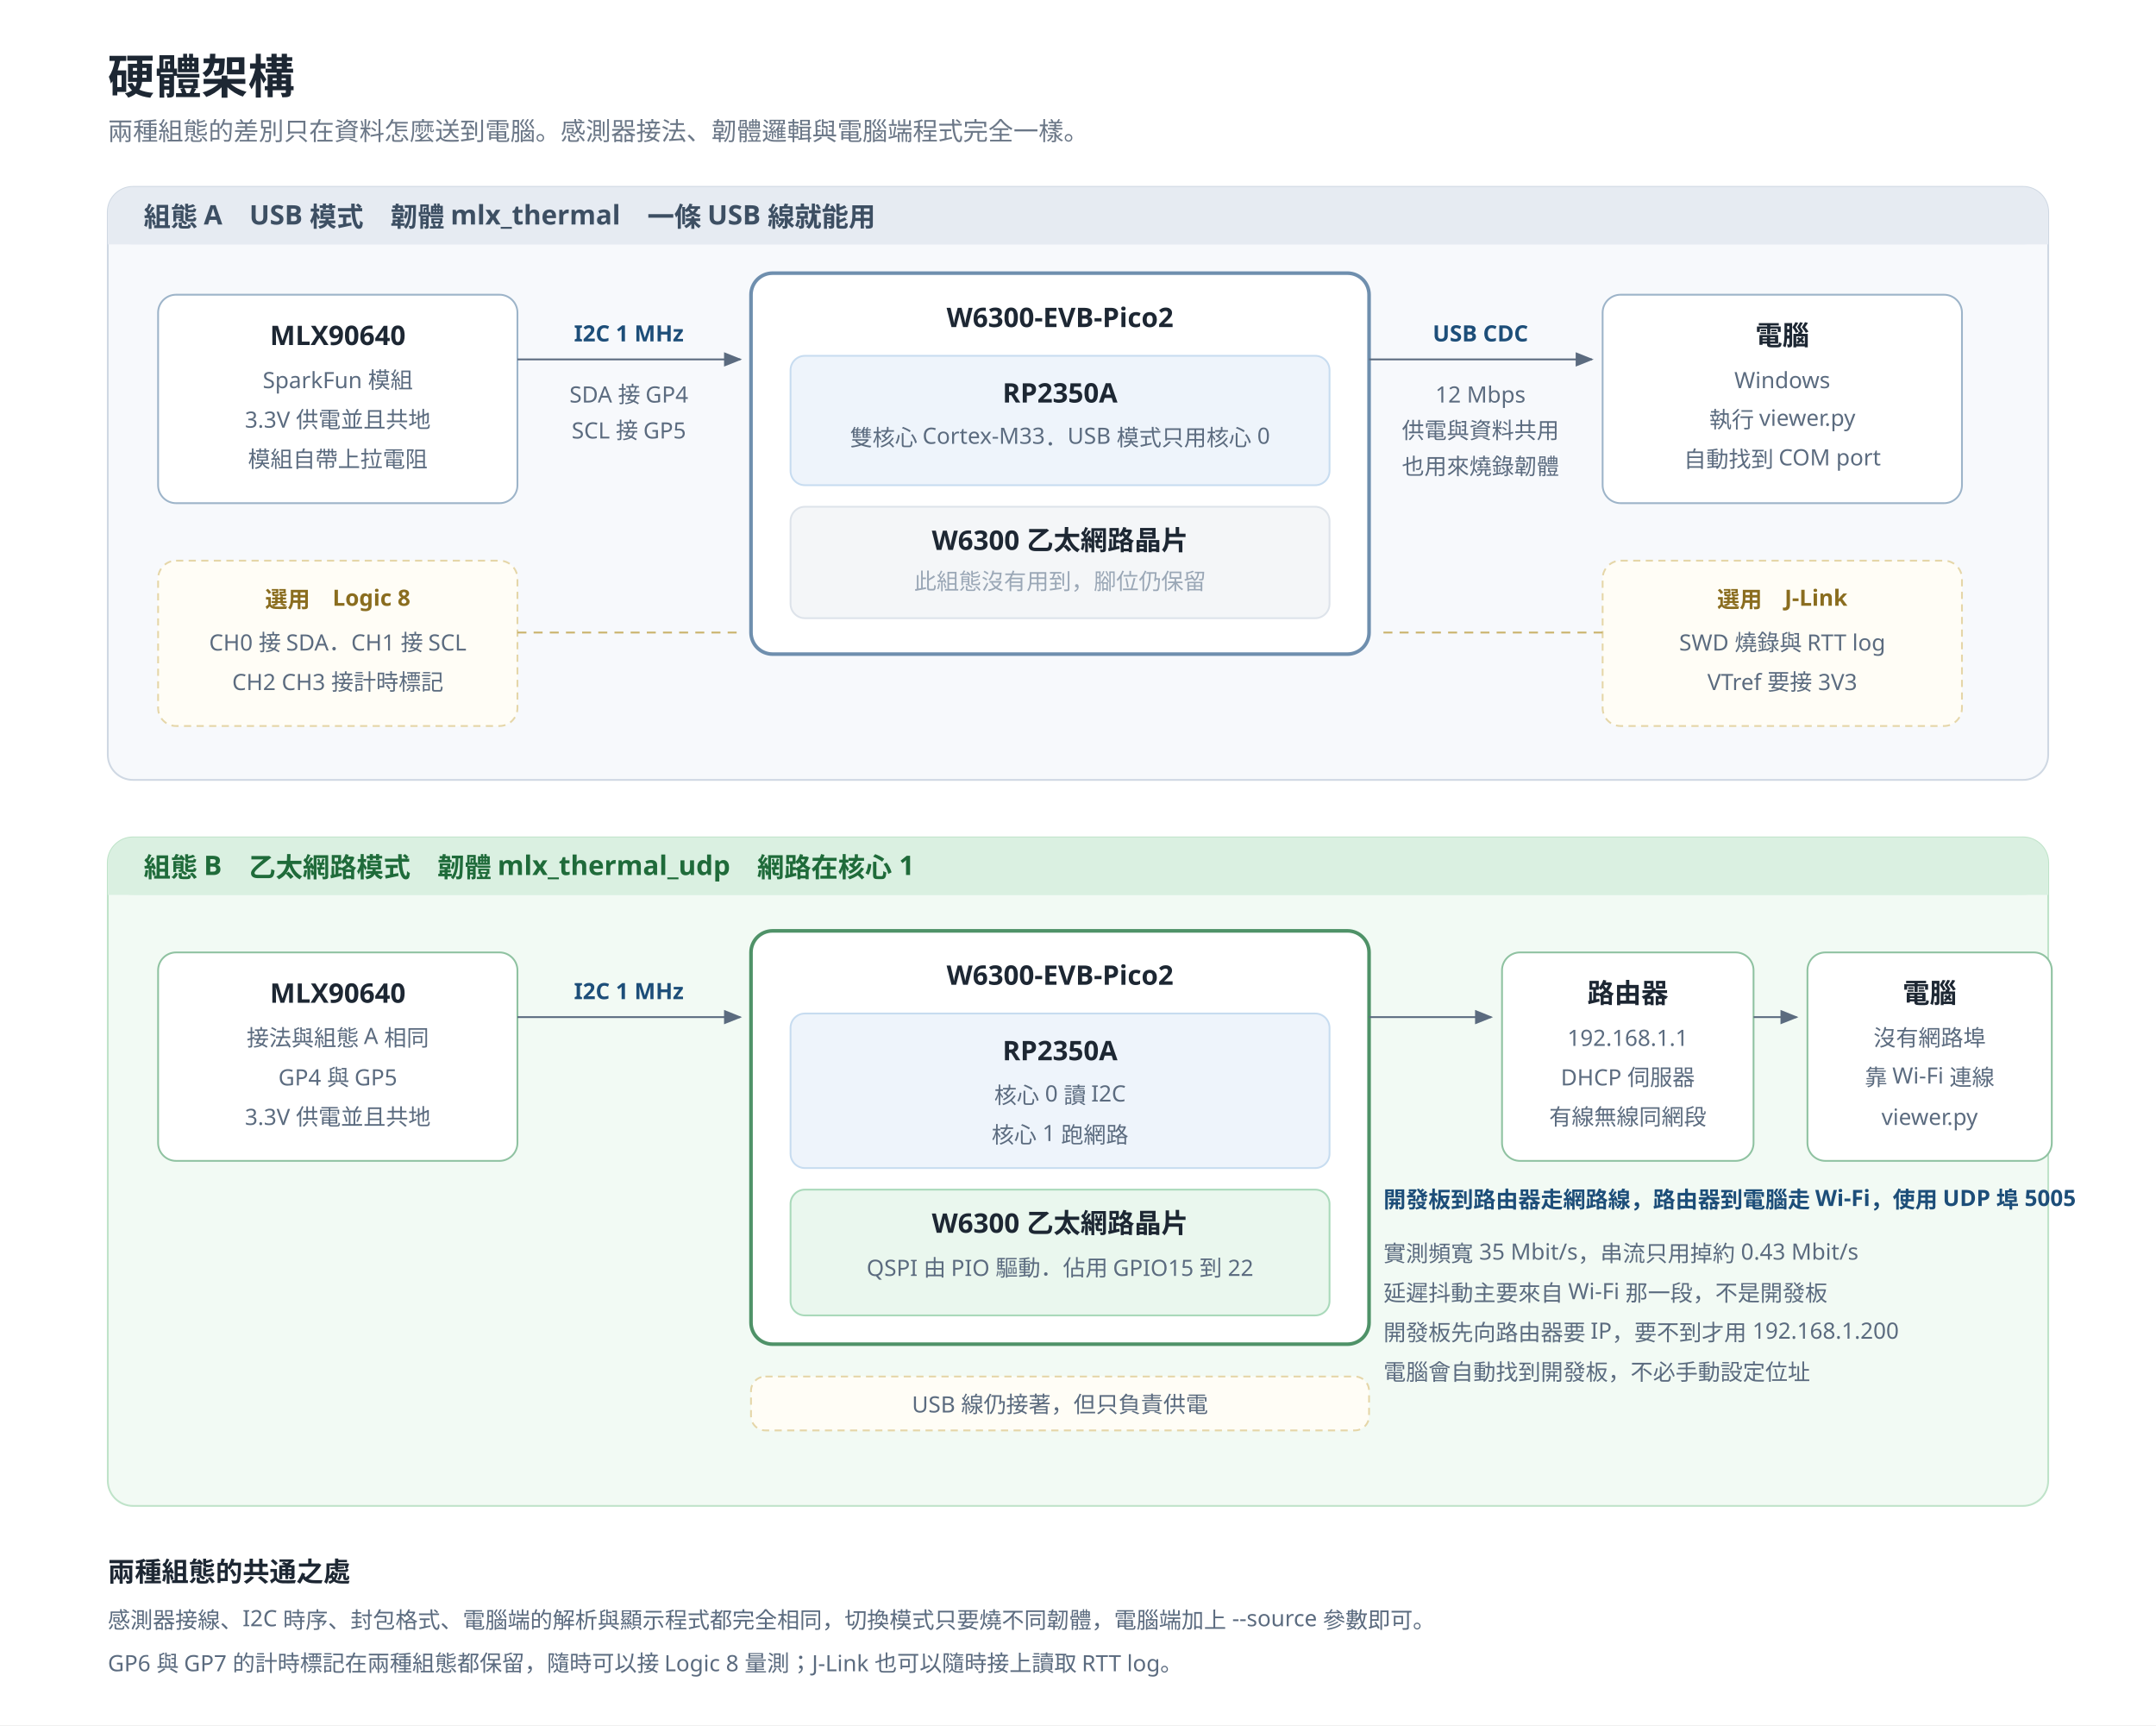
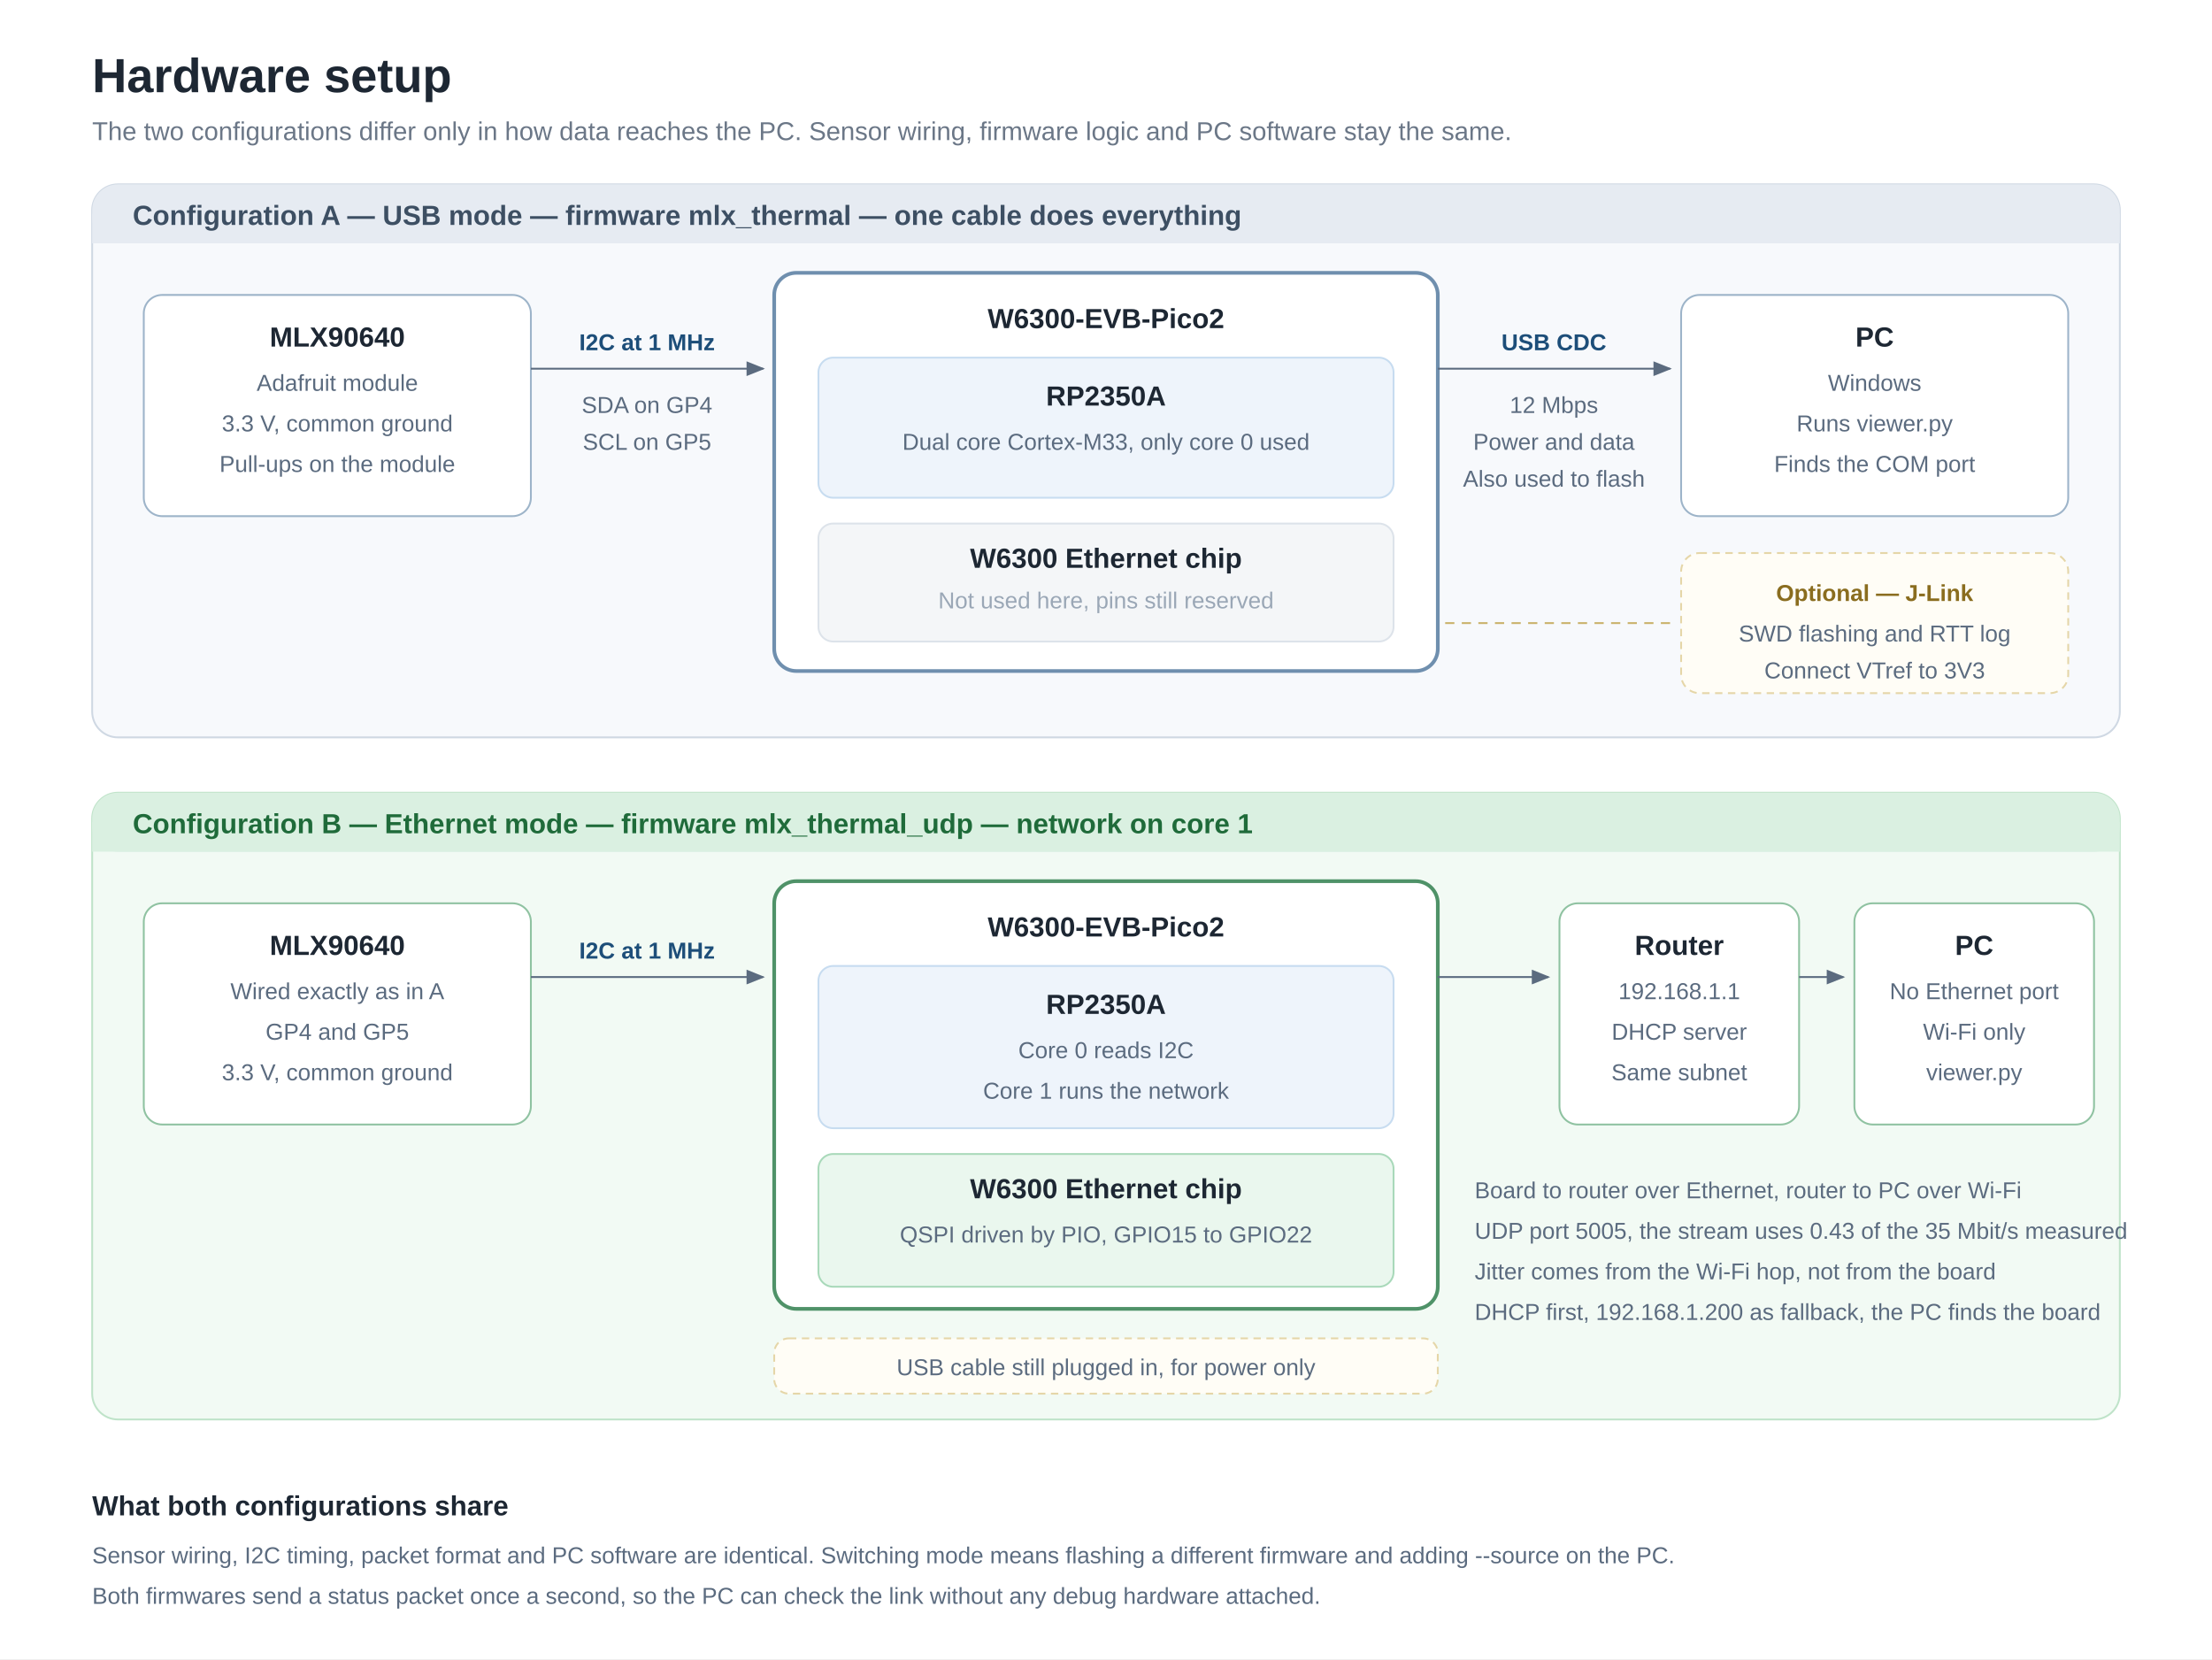
- <svg xmlns="http://www.w3.org/2000/svg" viewBox="0 0 1200 960" width="1200" height="960" font-family="Segoe UI, Microsoft JhengHei, sans-serif">
+ <svg xmlns="http://www.w3.org/2000/svg" viewBox="0 0 1200 900" width="1200" height="900" font-family="Segoe UI, Arial, sans-serif">
  <defs>
    <marker id="a2" markerWidth="10" markerHeight="8" refX="9" refY="4" orient="auto">
      <path d="M0,0 L10,4 L0,8 z" fill="#5b6b7f" />
    </marker>
    <style>
      .h1   { font-size: 26px; font-weight: 650; fill: #1d2733; }
      .h2   { font-size: 14px; fill: #6b7787; }
      .lane { font-size: 15px; font-weight: 650; }
      .name { font-size: 15px; font-weight: 600; fill: #1d2733; }
      .t    { font-size: 12.5px; fill: #5b6b7f; }
      .lbl  { font-size: 12.5px; font-weight: 600; fill: #1d4e79; }
      .dim  { font-size: 12.5px; fill: #9aa7b6; }
      .optl { font-size: 12.5px; font-weight: 600; fill: #8a6d1f; }
    </style>
  </defs>
-   <rect width="1200" height="960" fill="#ffffff" />
-   <text class="h1" x="60" y="52">硬體架構</text>
-   <text class="h2" x="60" y="78">兩種組態的差別只在資料怎麼送到電腦。感測器接法、韌體邏輯與電腦端程式完全一樣。</text>
-   <rect x="60" y="104" width="1080" height="330" rx="14" fill="#f7f9fc" stroke="#cfd8e3" />
-   <rect x="60" y="104" width="1080" height="32" rx="14" fill="#e6ebf2" />
-   <rect x="60" y="120" width="1080" height="16" fill="#e6ebf2" />
-   <text class="lane" x="80" y="126" fill="#3d4f63">組態 A　USB 模式　韌體 mlx_thermal　一條 USB 線就能用</text>
-   <rect x="88" y="164" width="200" height="116" rx="10" fill="#ffffff" stroke="#9db4c9" />
-   <text class="name" x="188" y="192" text-anchor="middle">MLX90640</text>
-   <text class="t" x="188" y="216" text-anchor="middle">SparkFun 模組</text>
-   <text class="t" x="188" y="238" text-anchor="middle">3.3V 供電並且共地</text>
-   <text class="t" x="188" y="260" text-anchor="middle">模組自帶上拉電阻</text>
-   <rect x="418" y="152" width="344" height="212" rx="12" fill="#ffffff" stroke="#6f8fae" stroke-width="2" />
-   <text class="name" x="590" y="182" text-anchor="middle">W6300-EVB-Pico2</text>
-   <rect x="440" y="198" width="300" height="72" rx="8" fill="#eef4fb" stroke="#c7dcf0" />
-   <text class="name" x="590" y="224" text-anchor="middle">RP2350A</text>
-   <text class="t" x="590" y="248" text-anchor="middle">雙核心 Cortex-M33．USB 模式只用核心 0</text>
-   <rect x="440" y="282" width="300" height="62" rx="8" fill="#f4f6f8" stroke="#dde3ea" />
-   <text class="name" x="590" y="306" text-anchor="middle" fill="#9aa7b6">W6300 乙太網路晶片</text>
-   <text class="dim" x="590" y="328" text-anchor="middle">此組態沒有用到，腳位仍保留</text>
-   <rect x="892" y="164" width="200" height="116" rx="10" fill="#ffffff" stroke="#9db4c9" />
-   <text class="name" x="992" y="192" text-anchor="middle">電腦</text>
-   <text class="t" x="992" y="216" text-anchor="middle">Windows</text>
-   <text class="t" x="992" y="238" text-anchor="middle">執行 viewer.py</text>
-   <text class="t" x="992" y="260" text-anchor="middle">自動找到 COM port</text>
-   <path d="M288,200 H412" stroke="#5b6b7f" fill="none" marker-end="url(#a2)" />
-   <text class="lbl" x="350" y="190" text-anchor="middle">I2C 1 MHz</text>
-   <text class="t" x="350" y="224" text-anchor="middle">SDA 接 GP4</text>
-   <text class="t" x="350" y="244" text-anchor="middle">SCL 接 GP5</text>
-   <path d="M762,200 H886" stroke="#5b6b7f" fill="none" marker-end="url(#a2)" />
-   <text class="lbl" x="824" y="190" text-anchor="middle">USB CDC</text>
-   <text class="t" x="824" y="224" text-anchor="middle">12 Mbps</text>
-   <text class="t" x="824" y="244" text-anchor="middle">供電與資料共用</text>
-   <text class="t" x="824" y="264" text-anchor="middle">也用來燒錄韌體</text>
-   <rect x="88" y="312" width="200" height="92" rx="10" fill="#fffdf6" stroke="#e5d6a8" stroke-dasharray="4 3" />
-   <text class="optl" x="188" y="338" text-anchor="middle">選用　Logic 8</text>
-   <text class="t" x="188" y="362" text-anchor="middle">CH0 接 SDA．CH1 接 SCL</text>
-   <text class="t" x="188" y="384" text-anchor="middle">CH2 CH3 接計時標記</text>
-   <rect x="892" y="312" width="200" height="92" rx="10" fill="#fffdf6" stroke="#e5d6a8" stroke-dasharray="4 3" />
-   <text class="optl" x="992" y="338" text-anchor="middle">選用　J-Link</text>
-   <text class="t" x="992" y="362" text-anchor="middle">SWD 燒錄與 RTT log</text>
-   <text class="t" x="992" y="384" text-anchor="middle">VTref 要接 3V3</text>
-   <path d="M288,352 H412" stroke="#c9b26a" fill="none" stroke-dasharray="5 4" />
-   <path d="M892,352 H768" stroke="#c9b26a" fill="none" stroke-dasharray="5 4" />
-   <rect x="60" y="466" width="1080" height="372" rx="14" fill="#f2faf4" stroke="#bfe3c9" />
-   <rect x="60" y="466" width="1080" height="32" rx="14" fill="#daf0e1" />
-   <rect x="60" y="482" width="1080" height="16" fill="#daf0e1" />
-   <text class="lane" x="80" y="488" fill="#1f6b3a">組態 B　乙太網路模式　韌體 mlx_thermal_udp　網路在核心 1</text>
-   <rect x="88" y="530" width="200" height="116" rx="10" fill="#ffffff" stroke="#8fc2a1" />
-   <text class="name" x="188" y="558" text-anchor="middle">MLX90640</text>
-   <text class="t" x="188" y="582" text-anchor="middle">接法與組態 A 相同</text>
-   <text class="t" x="188" y="604" text-anchor="middle">GP4 與 GP5</text>
-   <text class="t" x="188" y="626" text-anchor="middle">3.3V 供電並且共地</text>
-   <rect x="418" y="518" width="344" height="230" rx="12" fill="#ffffff" stroke="#4f9268" stroke-width="2" />
-   <text class="name" x="590" y="548" text-anchor="middle">W6300-EVB-Pico2</text>
-   <rect x="440" y="564" width="300" height="86" rx="8" fill="#eef4fb" stroke="#c7dcf0" />
-   <text class="name" x="590" y="590" text-anchor="middle">RP2350A</text>
-   <text class="t" x="590" y="614" text-anchor="middle">核心 0 讀 I2C</text>
-   <text class="t" x="590" y="636" text-anchor="middle">核心 1 跑網路</text>
-   <rect x="440" y="662" width="300" height="70" rx="8" fill="#eaf7ee" stroke="#a9d9ba" />
-   <text class="name" x="590" y="686" text-anchor="middle" fill="#1f6b3a">W6300 乙太網路晶片</text>
-   <text class="t" x="590" y="710" text-anchor="middle">QSPI 由 PIO 驅動．佔用 GPIO15 到 22</text>
-   <rect x="836" y="530" width="140" height="116" rx="10" fill="#ffffff" stroke="#8fc2a1" />
-   <text class="name" x="906" y="558" text-anchor="middle">路由器</text>
-   <text class="t" x="906" y="582" text-anchor="middle">192.168.1.1</text>
-   <text class="t" x="906" y="604" text-anchor="middle">DHCP 伺服器</text>
-   <text class="t" x="906" y="626" text-anchor="middle">有線無線同網段</text>
-   <rect x="1006" y="530" width="136" height="116" rx="10" fill="#ffffff" stroke="#8fc2a1" />
-   <text class="name" x="1074" y="558" text-anchor="middle">電腦</text>
-   <text class="t" x="1074" y="582" text-anchor="middle">沒有網路埠</text>
-   <text class="t" x="1074" y="604" text-anchor="middle">靠 Wi-Fi 連線</text>
-   <text class="t" x="1074" y="626" text-anchor="middle">viewer.py</text>
-   <path d="M288,566 H412" stroke="#5b6b7f" fill="none" marker-end="url(#a2)" />
-   <text class="lbl" x="350" y="556" text-anchor="middle">I2C 1 MHz</text>
-   <path d="M762,566 H830" stroke="#5b6b7f" fill="none" marker-end="url(#a2)" />
-   <path d="M976,566 H1000" stroke="#5b6b7f" fill="none" marker-end="url(#a2)" />
-   <text class="lbl" x="770" y="672">開發板到路由器走網路線，路由器到電腦走 Wi-Fi，使用 UDP 埠 5005</text>
-   <rect x="418" y="766" width="344" height="30" rx="8" fill="#fffdf6" stroke="#e5d6a8" stroke-dasharray="4 3" />
-   <text class="t" x="590" y="786" text-anchor="middle" fill="#8a6d1f">USB 線仍接著，但只負責供電</text>
-   <text class="t" x="770" y="702">實測頻寬 35 Mbit/s，串流只用掉約 0.43 Mbit/s</text>
-   <text class="t" x="770" y="724">延遲抖動主要來自 Wi-Fi 那一段，不是開發板</text>
-   <text class="t" x="770" y="746">開發板先向路由器要 IP，要不到才用 192.168.1.200</text>
-   <text class="t" x="770" y="768">電腦會自動找到開發板，不必手動設定位址</text>
-   <text class="name" x="60" y="880">兩種組態的共通之處</text>
-   <text class="t" x="60" y="906">感測器接線、I2C 時序、封包格式、電腦端的解析與顯示程式都完全相同，切換模式只要燒不同韌體，電腦端加上 --source 參數即可。</text>
-   <text class="t" x="60" y="930">GP6 與 GP7 的計時標記在兩種組態都保留，隨時可以接 Logic 8 量測；J-Link 也可以隨時接上讀取 RTT log。</text>
+   <rect width="1200" height="900" fill="#ffffff" />
+   <text class="h1" x="50" y="50">Hardware setup</text>
+   <text class="h2" x="50" y="76">The two configurations differ only in how data reaches the PC. Sensor wiring, firmware logic and PC software stay the same.</text>
+   <rect x="50" y="100" width="1100" height="300" rx="14" fill="#f7f9fc" stroke="#cfd8e3" />
+   <rect x="50" y="100" width="1100" height="32" rx="14" fill="#e6ebf2" />
+   <rect x="50" y="116" width="1100" height="16" fill="#e6ebf2" />
+   <text class="lane" x="72" y="122" fill="#3d4f63">Configuration A — USB mode — firmware mlx_thermal — one cable does everything</text>
+   <rect x="78" y="160" width="210" height="120" rx="10" fill="#ffffff" stroke="#9db4c9" />
+   <text class="name" x="183" y="188" text-anchor="middle">MLX90640</text>
+   <text class="t" x="183" y="212" text-anchor="middle">Adafruit module</text>
+   <text class="t" x="183" y="234" text-anchor="middle">3.3 V, common ground</text>
+   <text class="t" x="183" y="256" text-anchor="middle">Pull-ups on the module</text>
+   <rect x="420" y="148" width="360" height="216" rx="12" fill="#ffffff" stroke="#6f8fae" stroke-width="2" />
+   <text class="name" x="600" y="178" text-anchor="middle">W6300-EVB-Pico2</text>
+   <rect x="444" y="194" width="312" height="76" rx="8" fill="#eef4fb" stroke="#c7dcf0" />
+   <text class="name" x="600" y="220" text-anchor="middle">RP2350A</text>
+   <text class="t" x="600" y="244" text-anchor="middle">Dual core Cortex-M33, only core 0 used</text>
+   <rect x="444" y="284" width="312" height="64" rx="8" fill="#f4f6f8" stroke="#dde3ea" />
+   <text class="name" x="600" y="308" text-anchor="middle" fill="#9aa7b6">W6300 Ethernet chip</text>
+   <text class="dim" x="600" y="330" text-anchor="middle">Not used here, pins still reserved</text>
+   <rect x="912" y="160" width="210" height="120" rx="10" fill="#ffffff" stroke="#9db4c9" />
+   <text class="name" x="1017" y="188" text-anchor="middle">PC</text>
+   <text class="t" x="1017" y="212" text-anchor="middle">Windows</text>
+   <text class="t" x="1017" y="234" text-anchor="middle">Runs viewer.py</text>
+   <text class="t" x="1017" y="256" text-anchor="middle">Finds the COM port</text>
+   <path d="M288,200 H414" stroke="#5b6b7f" fill="none" marker-end="url(#a2)" />
+   <text class="lbl" x="351" y="190" text-anchor="middle">I2C at 1 MHz</text>
+   <text class="t" x="351" y="224" text-anchor="middle">SDA on GP4</text>
+   <text class="t" x="351" y="244" text-anchor="middle">SCL on GP5</text>
+   <path d="M780,200 H906" stroke="#5b6b7f" fill="none" marker-end="url(#a2)" />
+   <text class="lbl" x="843" y="190" text-anchor="middle">USB CDC</text>
+   <text class="t" x="843" y="224" text-anchor="middle">12 Mbps</text>
+   <text class="t" x="843" y="244" text-anchor="middle">Power and data</text>
+   <text class="t" x="843" y="264" text-anchor="middle">Also used to flash</text>
+   <rect x="912" y="300" width="210" height="76" rx="10" fill="#fffdf6" stroke="#e5d6a8" stroke-dasharray="4 3" />
+   <text class="optl" x="1017" y="326" text-anchor="middle">Optional — J-Link</text>
+   <text class="t" x="1017" y="348" text-anchor="middle">SWD flashing and RTT log</text>
+   <text class="t" x="1017" y="368" text-anchor="middle">Connect VTref to 3V3</text>
+   <path d="M906,338 H784" stroke="#c9b26a" fill="none" stroke-dasharray="5 4" />
+   <rect x="50" y="430" width="1100" height="340" rx="14" fill="#f2faf4" stroke="#bfe3c9" />
+   <rect x="50" y="430" width="1100" height="32" rx="14" fill="#daf0e1" />
+   <rect x="50" y="446" width="1100" height="16" fill="#daf0e1" />
+   <text class="lane" x="72" y="452" fill="#1f6b3a">Configuration B — Ethernet mode — firmware mlx_thermal_udp — network on core 1</text>
+   <rect x="78" y="490" width="210" height="120" rx="10" fill="#ffffff" stroke="#8fc2a1" />
+   <text class="name" x="183" y="518" text-anchor="middle">MLX90640</text>
+   <text class="t" x="183" y="542" text-anchor="middle">Wired exactly as in A</text>
+   <text class="t" x="183" y="564" text-anchor="middle">GP4 and GP5</text>
+   <text class="t" x="183" y="586" text-anchor="middle">3.3 V, common ground</text>
+   <rect x="420" y="478" width="360" height="232" rx="12" fill="#ffffff" stroke="#4f9268" stroke-width="2" />
+   <text class="name" x="600" y="508" text-anchor="middle">W6300-EVB-Pico2</text>
+   <rect x="444" y="524" width="312" height="88" rx="8" fill="#eef4fb" stroke="#c7dcf0" />
+   <text class="name" x="600" y="550" text-anchor="middle">RP2350A</text>
+   <text class="t" x="600" y="574" text-anchor="middle">Core 0 reads I2C</text>
+   <text class="t" x="600" y="596" text-anchor="middle">Core 1 runs the network</text>
+   <rect x="444" y="626" width="312" height="72" rx="8" fill="#eaf7ee" stroke="#a9d9ba" />
+   <text class="name" x="600" y="650" text-anchor="middle" fill="#1f6b3a">W6300 Ethernet chip</text>
+   <text class="t" x="600" y="674" text-anchor="middle">QSPI driven by PIO, GPIO15 to GPIO22</text>
+   <rect x="846" y="490" width="130" height="120" rx="10" fill="#ffffff" stroke="#8fc2a1" />
+   <text class="name" x="911" y="518" text-anchor="middle">Router</text>
+   <text class="t" x="911" y="542" text-anchor="middle">192.168.1.1</text>
+   <text class="t" x="911" y="564" text-anchor="middle">DHCP server</text>
+   <text class="t" x="911" y="586" text-anchor="middle">Same subnet</text>
+   <rect x="1006" y="490" width="130" height="120" rx="10" fill="#ffffff" stroke="#8fc2a1" />
+   <text class="name" x="1071" y="518" text-anchor="middle">PC</text>
+   <text class="t" x="1071" y="542" text-anchor="middle">No Ethernet port</text>
+   <text class="t" x="1071" y="564" text-anchor="middle">Wi-Fi only</text>
+   <text class="t" x="1071" y="586" text-anchor="middle">viewer.py</text>
+   <path d="M288,530 H414" stroke="#5b6b7f" fill="none" marker-end="url(#a2)" />
+   <text class="lbl" x="351" y="520" text-anchor="middle">I2C at 1 MHz</text>
+   <path d="M780,530 H840" stroke="#5b6b7f" fill="none" marker-end="url(#a2)" />
+   <path d="M976,530 H1000" stroke="#5b6b7f" fill="none" marker-end="url(#a2)" />
+   <text class="t" x="800" y="650">Board to router over Ethernet, router to PC over Wi-Fi</text>
+   <text class="t" x="800" y="672">UDP port 5005, the stream uses 0.43 of the 35 Mbit/s measured</text>
+   <text class="t" x="800" y="694">Jitter comes from the Wi-Fi hop, not from the board</text>
+   <text class="t" x="800" y="716">DHCP first, 192.168.1.200 as fallback, the PC finds the board</text>
+   <rect x="420" y="726" width="360" height="30" rx="8" fill="#fffdf6" stroke="#e5d6a8" stroke-dasharray="4 3" />
+   <text class="t" x="600" y="746" text-anchor="middle" fill="#8a6d1f">USB cable still plugged in, for power only</text>
+   <text class="name" x="50" y="822">What both configurations share</text>
+   <text class="t" x="50" y="848">Sensor wiring, I2C timing, packet format and PC software are identical. Switching mode means flashing a different firmware and adding --source on the PC.</text>
+   <text class="t" x="50" y="870">Both firmwares send a status packet once a second, so the PC can check the link without any debug hardware attached.</text>
</svg>
